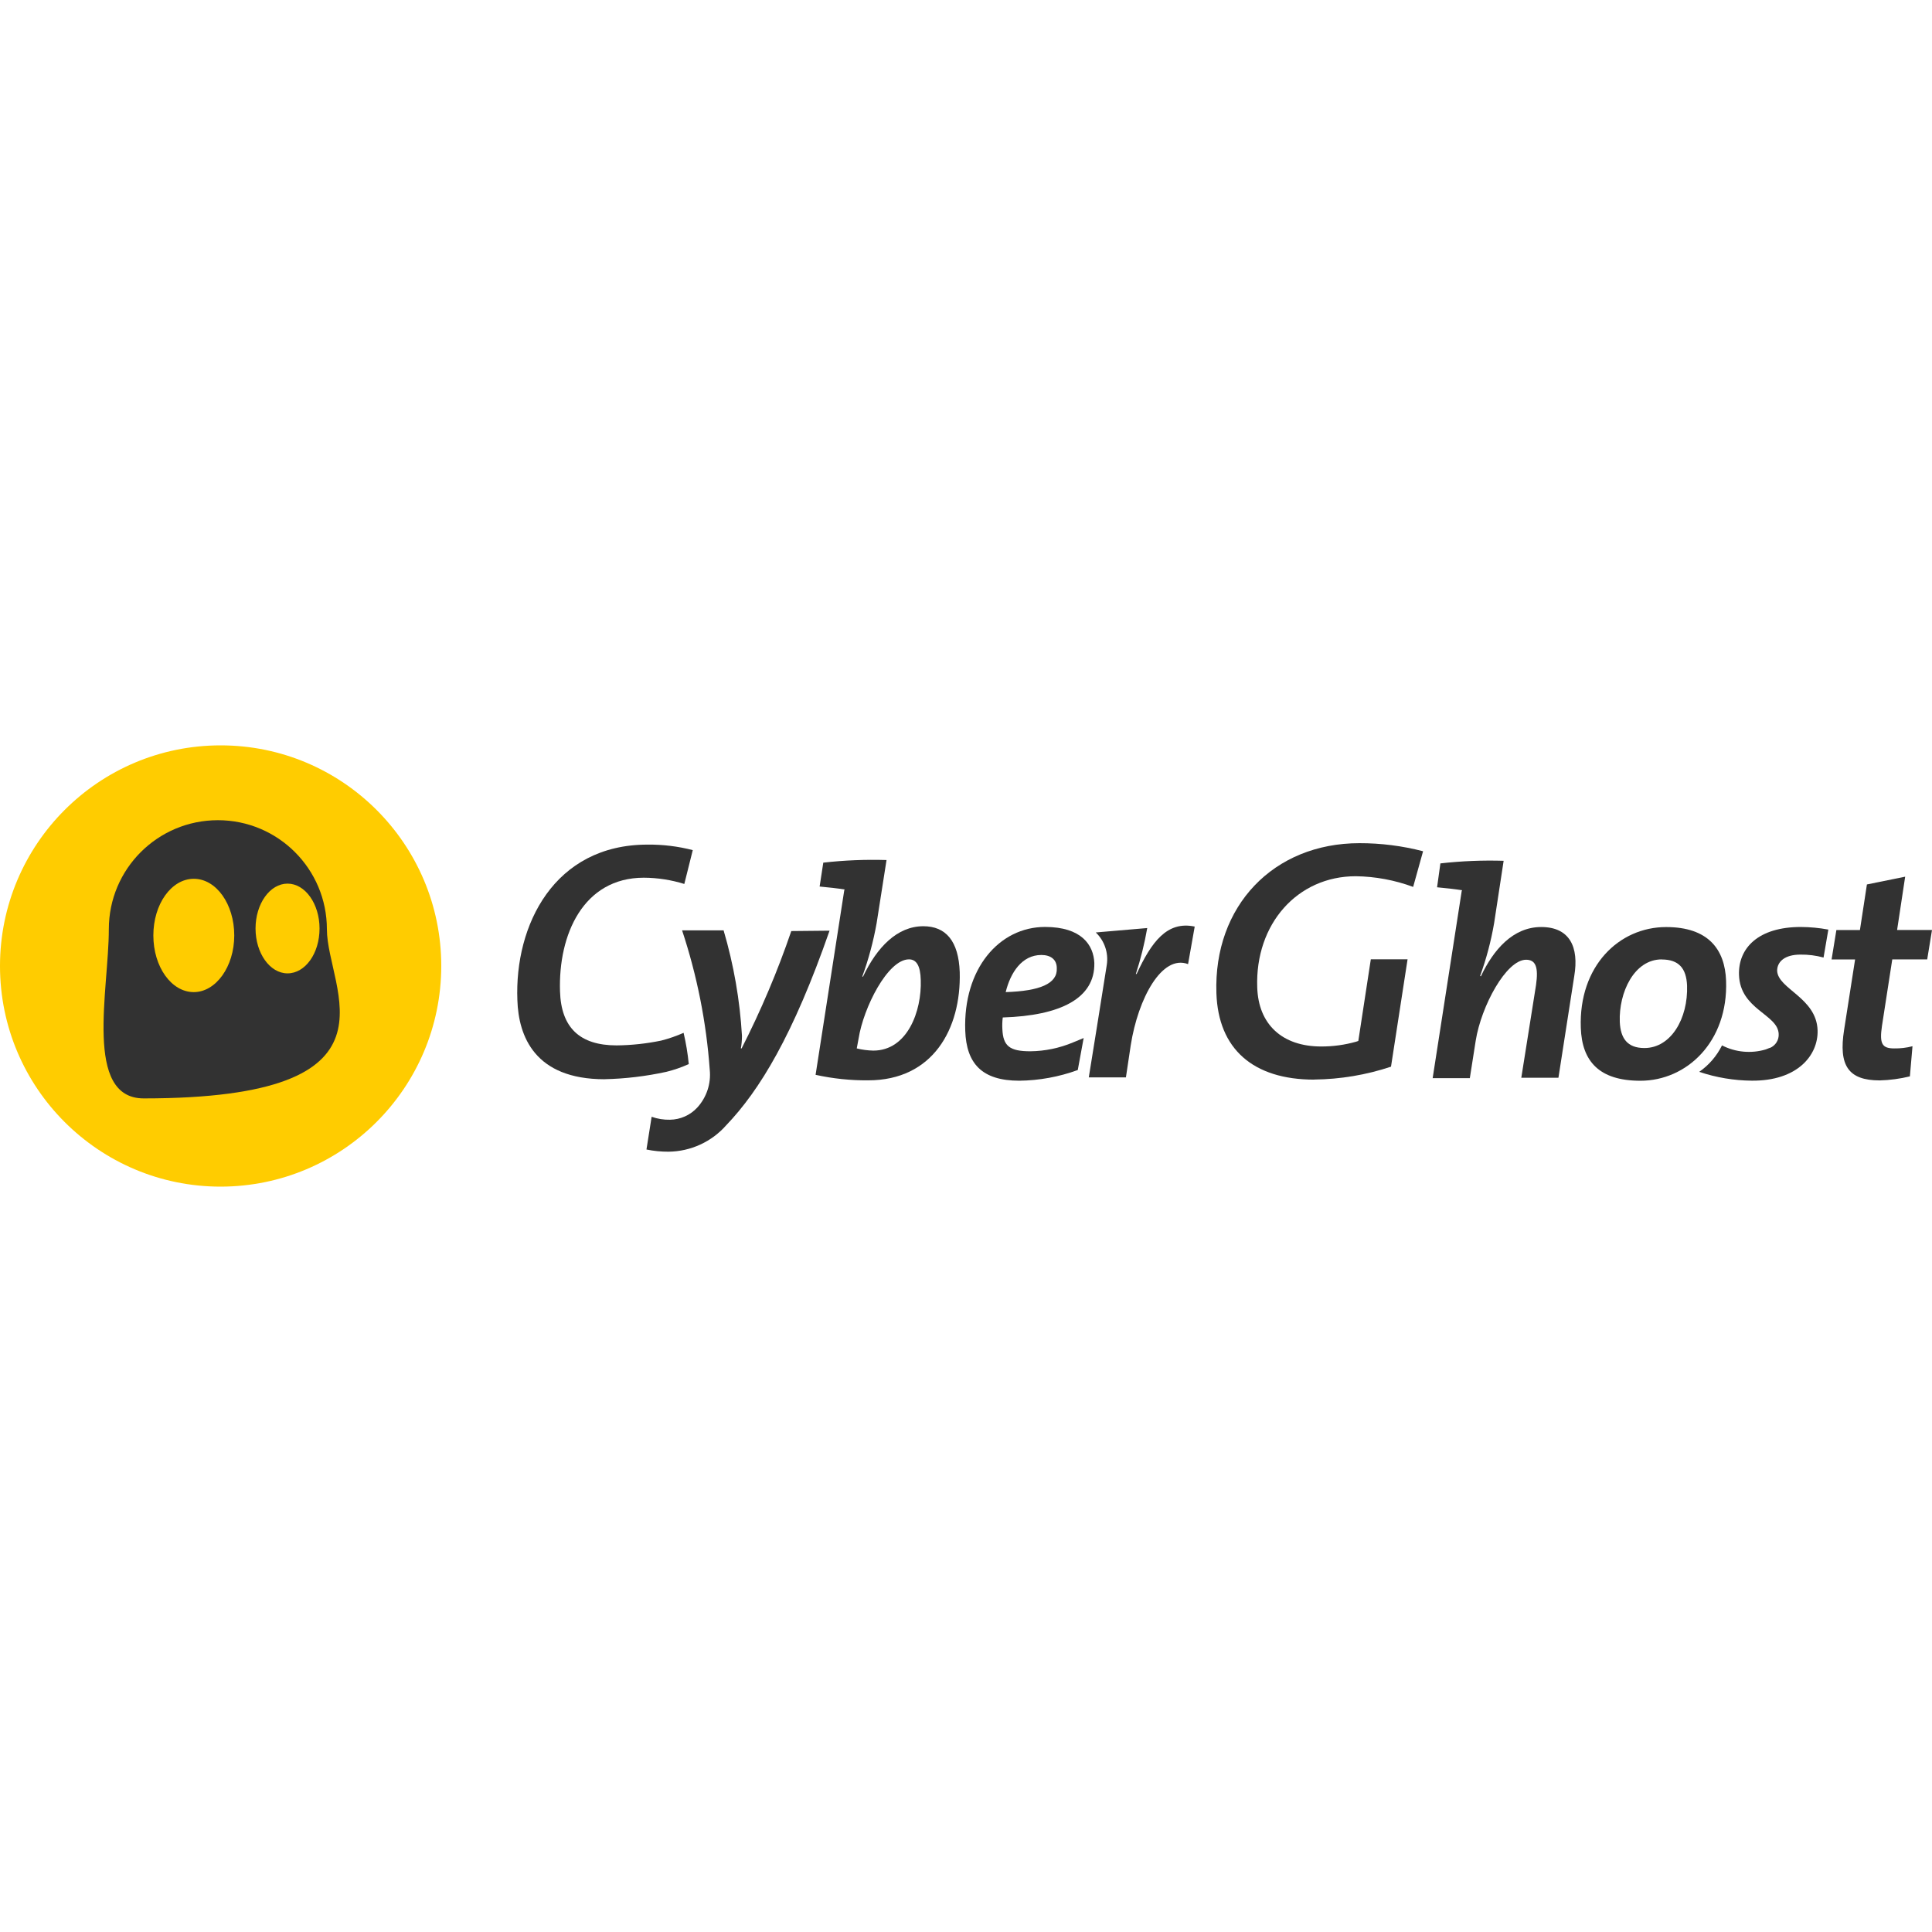
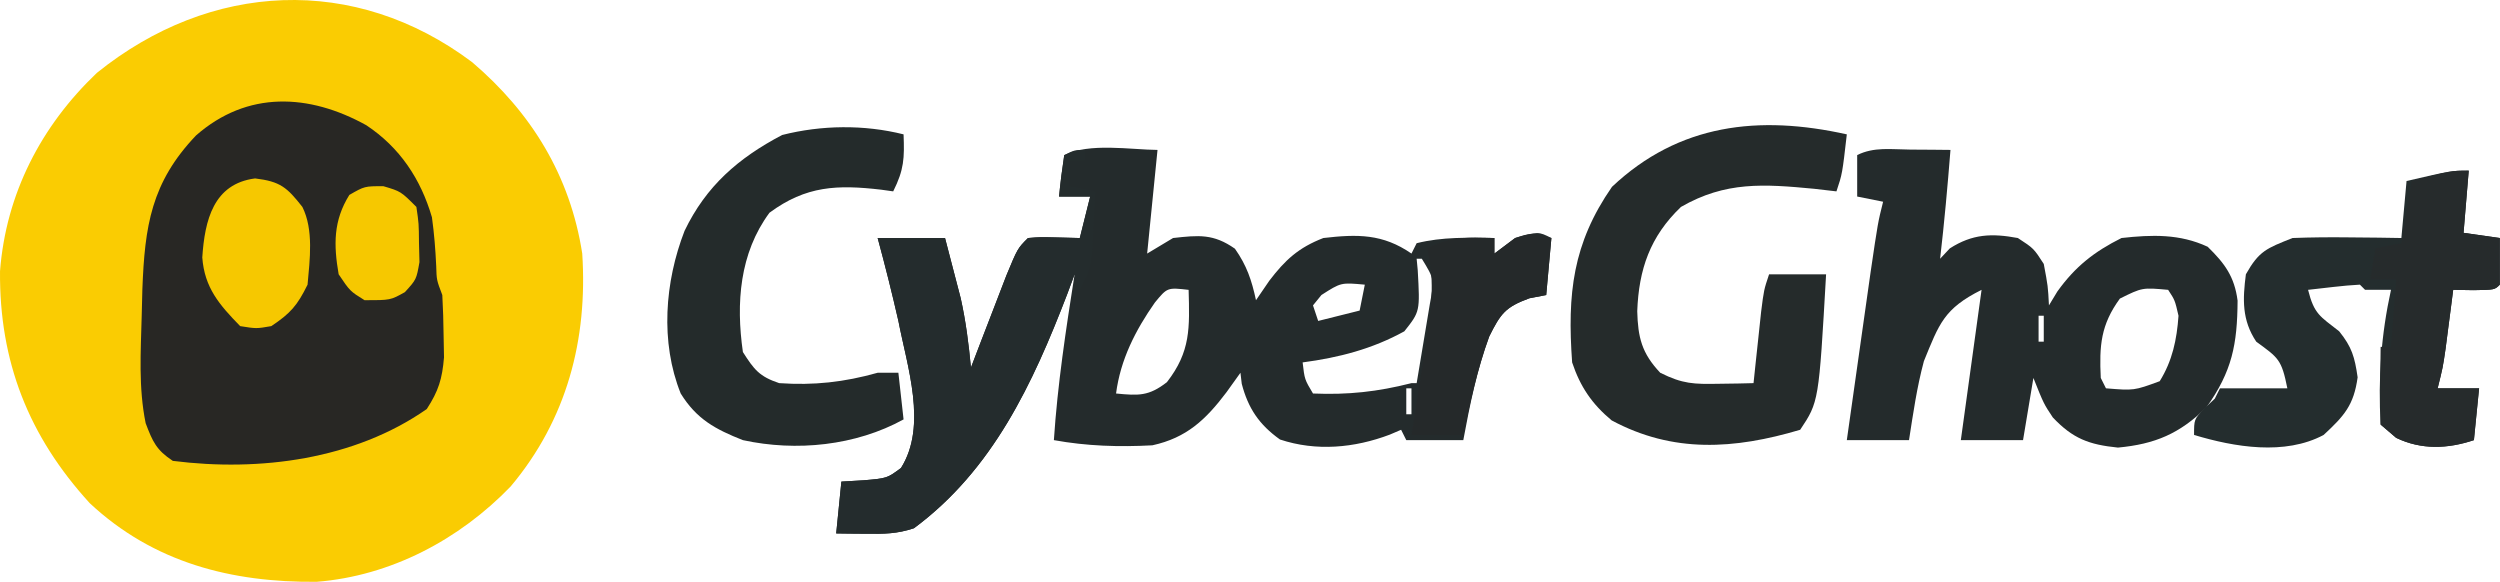
- <svg xmlns="http://www.w3.org/2000/svg" version="1.1" id="Layer_1" x="0px" y="0px" viewBox="0 0 512 512" style="enable-background:new 0 0 512 512;" xml:space="preserve">
-   <style type="text/css">
- 	.st0{fill:#FFCC00;}
- 	.st1{fill:#323232;}
- </style>
-   <g>
-     <path class="st0" d="M116.94,256c0-32.29-26.18-58.47-58.47-58.47S0,223.71,0,256c0,32.29,26.18,58.47,58.47,58.47   C90.75,314.44,116.91,288.28,116.94,256z" />
-     <path class="st1" d="M86.63,246.26c0-15.96-12.93-28.9-28.89-28.9s-28.9,12.93-28.9,28.89c0,0,0,0,0,0.01   c0,15.98-6.72,44.83,9.26,44.83C109.24,291.08,86.63,262.24,86.63,246.26z M51.35,262.92c-5.94,0-10.71-6.72-10.71-15.02   c0-8.29,4.77-15.01,10.72-15.01s10.72,6.72,10.72,15.01S57.2,262.92,51.35,262.92z M76.2,257.95c-4.68,0-8.48-5.36-8.48-11.89   c0-6.53,3.8-11.89,8.48-11.89c4.68,0,8.48,5.36,8.48,11.89C84.68,252.69,80.88,257.95,76.2,257.95z" />
-     <path class="st1" d="M160.21,286.01c-18.51,0-22.8-11.4-23.1-20.97c-0.78-19.87,9.75-41.21,34.5-41.21   c4.04-0.04,8.07,0.45,11.98,1.46l-2.24,8.97c-3.47-1.08-7.08-1.64-10.72-1.66c-16.08,0-22.7,15.11-22.22,30.11   c0.29,9.65,5.26,14.33,15.01,14.33c3.96-0.04,7.91-0.47,11.79-1.27c2.04-0.52,4.03-1.21,5.95-2.06c0.64,2.73,1.1,5.49,1.37,8.28   c-1.92,0.87-3.91,1.56-5.95,2.06c-5.38,1.17-10.86,1.83-16.37,1.95L160.21,286.01z" />
-     <path class="st1" d="M192.46,298.2c-3.87,4.4-9.43,6.95-15.3,7.01c-1.96,0.01-3.92-0.18-5.84-0.58l1.37-8.67   c1.56,0.55,3.22,0.82,4.87,0.78c2.74-0.04,5.35-1.2,7.22-3.22c2.49-2.72,3.69-6.37,3.31-10.04c-0.9-12.57-3.37-24.97-7.33-36.93h11   c2.68,9.11,4.32,18.49,4.87,27.97c0,1.11-0.1,2.22-0.29,3.31h0.2c5.12-10.04,9.52-20.42,13.16-31.09l10.14-0.1   C210.2,274.32,201.33,288.94,192.46,298.2z" />
-     <path class="st1" d="M230.08,286.3c-4.69,0.04-9.36-0.45-13.94-1.46l7.6-48.92l0.1-0.2c-1.85-0.29-4.39-0.58-6.63-0.78l0.97-6.33   c5.56-0.63,11.17-0.86,16.76-0.69l-2.63,16.76c-0.86,4.81-2.13,9.54-3.8,14.13h0.2c3.7-7.79,9.06-13.35,15.98-13.35   c5.95,0,9.36,3.9,9.65,12.18C254.73,272.66,247.23,286.3,230.08,286.3z M240.89,254.24c-5.65,0-12.08,12.86-13.35,20.97l-0.49,2.63   c1.44,0.36,2.91,0.55,4.39,0.58c9.06,0,12.86-10.52,12.57-18.71C243.92,255.9,242.84,254.24,240.89,254.24z" />
-     <path class="st1" d="M265.74,269.64c-0.13,1.03-0.16,2.08-0.1,3.12c0.2,4.47,1.95,5.84,7.41,5.84c3.88-0.04,7.72-0.84,11.3-2.34   l2.83-1.17l-1.56,8.48c-4.97,1.81-10.21,2.77-15.49,2.83c-9.94,0-14.03-4.58-14.33-13.25c-0.58-16.37,8.96-27.5,21.15-27.5   c9.65,0,12.86,4.77,13.06,9.55C290.2,264.58,281.04,269.16,265.74,269.64z M275.97,253.08c-5.16,0-8.19,4.68-9.45,9.84   c9.06-0.29,13.75-2.24,13.54-6.33C280.07,254.34,278.51,253.08,275.97,253.08L275.97,253.08z" />
-     <path class="st1" d="M314.85,255.5c-6.92-2.63-13.25,9.06-15.2,21.54l-1.27,8.48h-9.84c0,0,4.19-25.92,4.77-29.82   c0.49-3.17-0.6-6.38-2.92-8.59l13.64-1.17c-0.72,4.13-1.73,8.2-3.02,12.18h0.2c3.9-8.38,7.99-14.13,15.4-12.57L314.85,255.5z" />
-     <path class="st1" d="M348.28,286.11c-16.27,0-25.43-8.19-25.92-22.9c-0.78-23.1,15.11-39.76,37.91-39.76   c5.69-0.01,11.35,0.71,16.86,2.14l-2.63,9.45c-4.87-1.8-10.01-2.76-15.2-2.83c-15.49,0-26.7,12.67-26.12,29.43   c0.29,9.84,6.63,15.69,16.95,15.69c3.13,0.01,6.25-0.42,9.26-1.27l0.58-0.2l3.31-21.63h9.74l-4.39,28.45   c-6.57,2.19-13.44,3.34-20.37,3.41L348.28,286.11z" />
-     <path class="st1" d="M413,285.62h-9.84l3.9-24.56c0.69-4.77-0.1-6.72-2.63-6.72c-5.26,0-11.89,12.28-13.35,21.44l-1.56,9.94h-9.85   l7.7-49.6l0.1-0.2c-1.85-0.29-4.39-0.58-6.63-0.78l0.88-6.33c5.56-0.63,11.17-0.86,16.76-0.69l-2.53,16.57   c-0.82,4.75-2.06,9.41-3.7,13.94l0.2,0.1c3.31-7.01,8.48-13.06,15.98-13.06c7.6,0,10.04,5.36,8.77,12.96L413,285.62z" />
-     <path class="st1" d="M434.72,286.41c-10.92,0-15.49-5.16-15.79-14.03c-0.58-16.37,10.14-26.7,22.61-26.7   c11.21,0,15.59,5.95,15.89,14.23C458.01,276.08,447,286.41,434.72,286.41z M440.37,254.25c-7.31,0-11.4,8.77-11.11,16.57   c0.2,4.29,1.95,6.92,6.53,6.92c7.01,0,11.6-7.79,11.3-16.57c-0.2-4.5-2.14-6.9-6.73-6.9V254.25z" />
-     <path class="st1" d="M510.73,254.25h-9.26l-2.73,17.64c-0.69,4.68,0,5.95,3.22,5.95c1.64,0.03,3.28-0.16,4.87-0.58l-0.69,7.99   c-2.62,0.64-5.3,1-7.99,1.07c-8.38,0-10.92-3.99-9.45-13.35l2.92-18.71h-6.23l1.27-7.79h6.24l1.85-12.08l10.14-2.06l-2.14,14.13   H512L510.73,254.25z" />
-     <path class="st1" d="M458.89,286.7" />
-     <path class="st1" d="M477.12,252.98c2.07-0.03,4.14,0.23,6.14,0.78l1.27-7.41c-2.41-0.45-4.86-0.68-7.31-0.69   c-11.21,0-16.57,5.55-16.37,12.67c0.29,9.26,10.33,10.43,10.52,15.69c0.09,1.61-0.85,3.09-2.34,3.7h-0.1   c-0.29,0.1-0.69,0.29-0.98,0.39c-3.86,1.15-8.01,0.77-11.6-1.07c-1.39,2.81-3.47,5.23-6.04,7.01c4.49,1.51,9.19,2.3,13.93,2.34   c12.18,0.1,17.64-6.82,17.44-13.35c-0.29-8.67-10.52-10.92-10.72-15.79C470.97,254.83,473.01,252.98,477.12,252.98z" />
-   </g>
+ <svg xmlns="http://www.w3.org/2000/svg" width="300" height="69.821">
+   <path d="M56.658 7.461c7.122 6.077 11.764 13.625 13.211 22.967.669 10.301-1.84 19.913-8.59 27.948C55.12 64.76 46.88 69.117 37.988 69.818c-10.212.09-19.574-2.296-27.219-9.438C3.407 52.319-.087 43.362.002 32.547.719 23.252 4.924 15.125 11.624 8.746 25.241-2.224 42.559-3.123 56.658 7.461z" fill="#facc02" />
+   <path d="M138.902 17.99l-1.244 12.438 3.11-1.866c3.085-.343 4.845-.528 7.424 1.283 1.424 2.028 2.007 3.77 2.527 6.18l1.594-2.332c1.913-2.503 3.491-3.969 6.491-5.131 4.081-.472 7.117-.52 10.573 1.866l.622-1.244c3.09-.772 6.161-.67 9.329-.622v1.866l2.488-1.866c2.77-.792 2.77-.792 4.353 0l-.622 6.841-2.021.389c-2.899 1.063-3.451 1.849-4.82 4.587-1.491 4.042-2.325 8.212-3.11 12.438h-6.841l-.622-1.244-1.36.583c-4.251 1.606-8.835 2.03-13.177.583-2.489-1.778-3.815-3.727-4.587-6.686l-.155-1.322-1.671 2.332c-2.482 3.29-4.784 5.476-8.901 6.375-3.989.217-7.879.094-11.817-.622.441-6.696 1.447-13.275 2.488-19.902l-.892 2.393c-4.123 10.728-8.92 21.072-18.388 28.081-2.043.681-3.568.684-5.714.661l-2.048-.017-1.567-.022.622-6.219 2.643-.155c2.841-.243 2.841-.243 4.509-1.477 3.202-5.07.733-12.208-.311-17.647a249.14 249.14 0 0 0-2.488-9.951h8.085l1.205 4.626.678 2.602c.616 2.773.962 5.494 1.227 8.321l1.181-3.085 1.54-3.989 1.531-3.979c1.346-3.251 1.346-3.251 2.59-4.494 1.482-.121 1.482-.121 3.187-.078l3.032.078 1.244-4.975h-3.732c.158-1.664.368-3.323.622-4.975 3.019-1.509 7.995-.647 11.195-.622zm31.096 13.06l.131 1.387c.274 4.942.274 4.942-1.608 7.32-3.84 2.119-7.864 3.16-12.205 3.732.236 2.047.236 2.047 1.244 3.732 4.215.176 7.737-.208 11.817-1.244h.622l1.011-6.064.568-3.411c.553-2.981.553-2.981-.957-5.452h-.622zm-11.428 4.353l-1.011 1.244.622 1.866 4.975-1.244.622-3.11c-2.856-.265-2.856-.265-5.209 1.244zm-19.979.894c-2.324 3.312-4.139 6.851-4.664 10.923 2.693.264 3.925.334 6.103-1.36 2.864-3.682 2.726-6.526 2.604-11.078-2.553-.289-2.553-.289-4.043 1.516zm30.163 10.301v3.11h.622v-3.11h-.622z" fill="#242b2c" />
+   <path d="M43.954 15.026c4.016 2.658 6.537 6.452 7.879 11.049.268 1.954.424 3.876.513 5.845.046 1.689.046 1.689.731 3.484.092 1.618.138 3.238.155 4.859l.049 2.616c-.214 2.59-.661 4.041-2.07 6.207-8.677 6.06-20.043 7.541-30.474 6.219-1.975-1.3-2.419-2.308-3.258-4.519-.871-4.272-.587-8.555-.474-12.895l.078-3.141c.286-7.634 1.06-12.845 6.44-18.495 6.156-5.402 13.569-5.029 20.431-1.229z" fill="#282724" />
+   <path d="M229.159 17.951l2.765.017 2.133.022c-.347 4.363-.737 8.713-1.244 13.06l1.166-1.244c2.716-1.738 5.018-1.827 8.163-1.244 1.905 1.244 1.905 1.244 3.11 3.11.505 2.682.505 2.682.622 4.975l1.011-1.671c2.143-2.989 4.418-4.774 7.696-6.414 3.651-.406 6.981-.514 10.339 1.049 2.049 1.995 3.219 3.588 3.591 6.467-.037 5.252-.65 8.464-3.746 12.813-3.206 3.146-6.151 4.404-10.612 4.82-3.474-.352-5.409-1.077-7.813-3.615-1.088-1.633-1.088-1.633-2.332-4.742l-1.244 7.463H235.3l2.488-18.036c-4.523 2.262-5.088 4.076-6.919 8.551-.841 3.124-1.291 6.288-1.788 9.484h-7.463l1.827-12.905 1.028-7.259c.877-5.957.877-5.957 1.499-8.445l-3.11-.622v-4.975c2.014-1.007 4.07-.678 6.297-.661zm25.227 17.88c-2.293 3.142-2.484 5.645-2.293 9.523l.622 1.244c3.367.278 3.367.278 6.452-.855 1.523-2.46 2.05-4.978 2.254-7.852-.432-1.873-.432-1.873-1.244-3.11-3.099-.284-3.099-.284-5.792 1.05zm-9.756 2.06v3.11h.622v-3.11h-.622z" fill="#242b2c" />
+   <path d="M221.618 16.124c-.544 4.742-.544 4.742-1.244 6.841l-2.682-.311c-6.008-.569-10.606-.915-15.976 2.177-3.699 3.538-5.06 7.473-5.247 12.516.083 3.137.536 5.038 2.76 7.385 2.699 1.349 4.032 1.376 6.997 1.322l2.381-.034 1.817-.044.25-2.383.333-3.097.328-3.083c.333-2.631.333-2.631.955-4.497h6.841c-.872 15.301-.872 15.301-3.11 18.658-7.909 2.35-15.247 2.834-22.623-1.127-2.364-1.97-3.771-4.045-4.742-6.958-.591-8.227.06-14.261 4.781-21.068 8.038-7.583 17.654-8.641 28.181-6.297z" fill="#252b2b" />
+   <path d="M296.249 20.477l-.622 7.463 4.353.622v5.597c-.622.622-.622.622-3.148.661l-2.449-.039-.25 1.953-.333 2.556-.328 2.536c-.333 2.284-.333 2.284-.955 4.771h4.975l-.622 6.219c-3.163 1.054-6.297 1.181-9.329-.272l-1.866-1.594c-.311-5.548.056-10.751 1.244-16.17h-3.11l-.622-.622c-1.052.056-2.102.153-3.148.272l-3.071.35c.734 2.937 1.441 3.176 3.732 4.975 1.529 1.899 1.862 3.081 2.216 5.52-.458 3.357-1.62 4.639-4.081 6.919-4.654 2.49-10.719 1.458-15.548 0 0-1.866 0-1.866 1.205-3.148l1.283-1.205.622-1.244h8.085c-.695-3.476-1.059-3.642-3.732-5.597-1.731-2.596-1.633-5.079-1.244-8.085 1.583-2.814 2.483-3.108 5.597-4.353 2.24-.086 4.483-.105 6.725-.078l3.588.034 2.748.044.622-6.841c5.364-1.244 5.364-1.244 7.463-1.244zm-12.438 9.329l.622 1.866z" fill="#242d2e" />
+   <path d="M108.428 16.124c.11 2.862.067 4.219-1.244 6.841l-1.436-.202c-5.252-.61-9.009-.488-13.413 2.767-3.587 4.853-4.03 10.851-3.187 16.714 1.34 2.106 1.973 2.938 4.353 3.732 4.165.289 7.785-.112 11.817-1.244h2.488l.622 5.597c-5.744 3.163-12.873 3.884-19.28 2.488-3.327-1.312-5.565-2.53-7.463-5.597-2.477-6.174-1.912-13.392.462-19.518 2.593-5.395 6.45-8.735 11.705-11.501 4.736-1.201 9.828-1.265 14.576-.078z" fill="#242b2b" />
+   <path d="M130.195 17.99v1.244h-1.866v3.11l3.11.622-.233 4.509-.131 2.536c-.258 2.284-.258 2.284-1.501 4.771l-.622-1.866-.892 2.393c-4.123 10.728-8.92 21.072-18.388 28.081-2.043.681-3.568.684-5.714.661l-2.048-.017-1.567-.022.622-6.219 2.643-.155c2.841-.243 2.841-.243 4.509-1.477 3.202-5.07.733-12.208-.311-17.647a249.14 249.14 0 0 0-2.488-9.951h8.085l1.205 4.626.678 2.602c.616 2.773.962 5.494 1.227 8.321l1.181-3.085 1.54-3.989 1.531-3.979c1.346-3.251 1.346-3.251 2.59-4.494 1.482-.121 1.482-.121 3.187-.078l3.032.078 1.244-4.975h-3.732c.158-1.664.368-3.323.622-4.975 1.244-.622 1.244-.622 2.488-.622z" fill="#242c2d" />
+   <path d="M296.249 20.477l-.622 7.463 4.353.622v5.597c-.622.622-.622.622-3.148.661l-2.449-.039-.25 1.953-.333 2.556-.328 2.536c-.333 2.284-.333 2.284-.955 4.771h4.975l-.622 6.219c-3.163 1.054-6.297 1.181-9.329-.272l-1.866-1.594-.039-4.703.017-2.607.022-2.019h1.244l.622-8.085h-3.11l.622-3.732 3.11-.622 1.244-7.463c4.742-1.244 4.742-1.244 6.841-1.244z" fill="#262b2c" />
+   <path d="M186.168 28.563l-.622 6.841-2.021.389c-2.899 1.063-3.451 1.849-4.82 4.587-1.397 3.845-2.272 7.819-3.11 11.817h-6.219l.544-3.406.7-4.446.7-4.417c.505-3.622.812-6.562-.078-10.121 2.913-1.457 4.871-1.338 8.085-1.244v1.866l2.488-1.866c1.866-.622 1.866-.622 4.353 0z" fill="#25292a" />
+   <path d="M30.61 21.41c3.027.367 3.826 1.067 5.675 3.421 1.372 2.744.89 6.342.622 9.329-1.232 2.506-2.05 3.44-4.353 4.975-1.788.311-1.788.311-3.732 0-2.509-2.566-4.282-4.619-4.548-8.24.294-4.475 1.345-8.84 6.336-9.484zm15.392.933c2.099.622 2.099.622 3.965 2.488.292 1.999.292 1.999.311 4.315l.058 2.31c-.369 2.082-.369 2.082-1.749 3.6-1.73.969-1.73.969-4.839.969-1.749-1.088-1.749-1.088-3.11-3.11-.612-3.545-.642-6.432 1.283-9.523 1.827-1.05 1.827-1.05 4.081-1.05z" fill="#f6c800" />
</svg>
